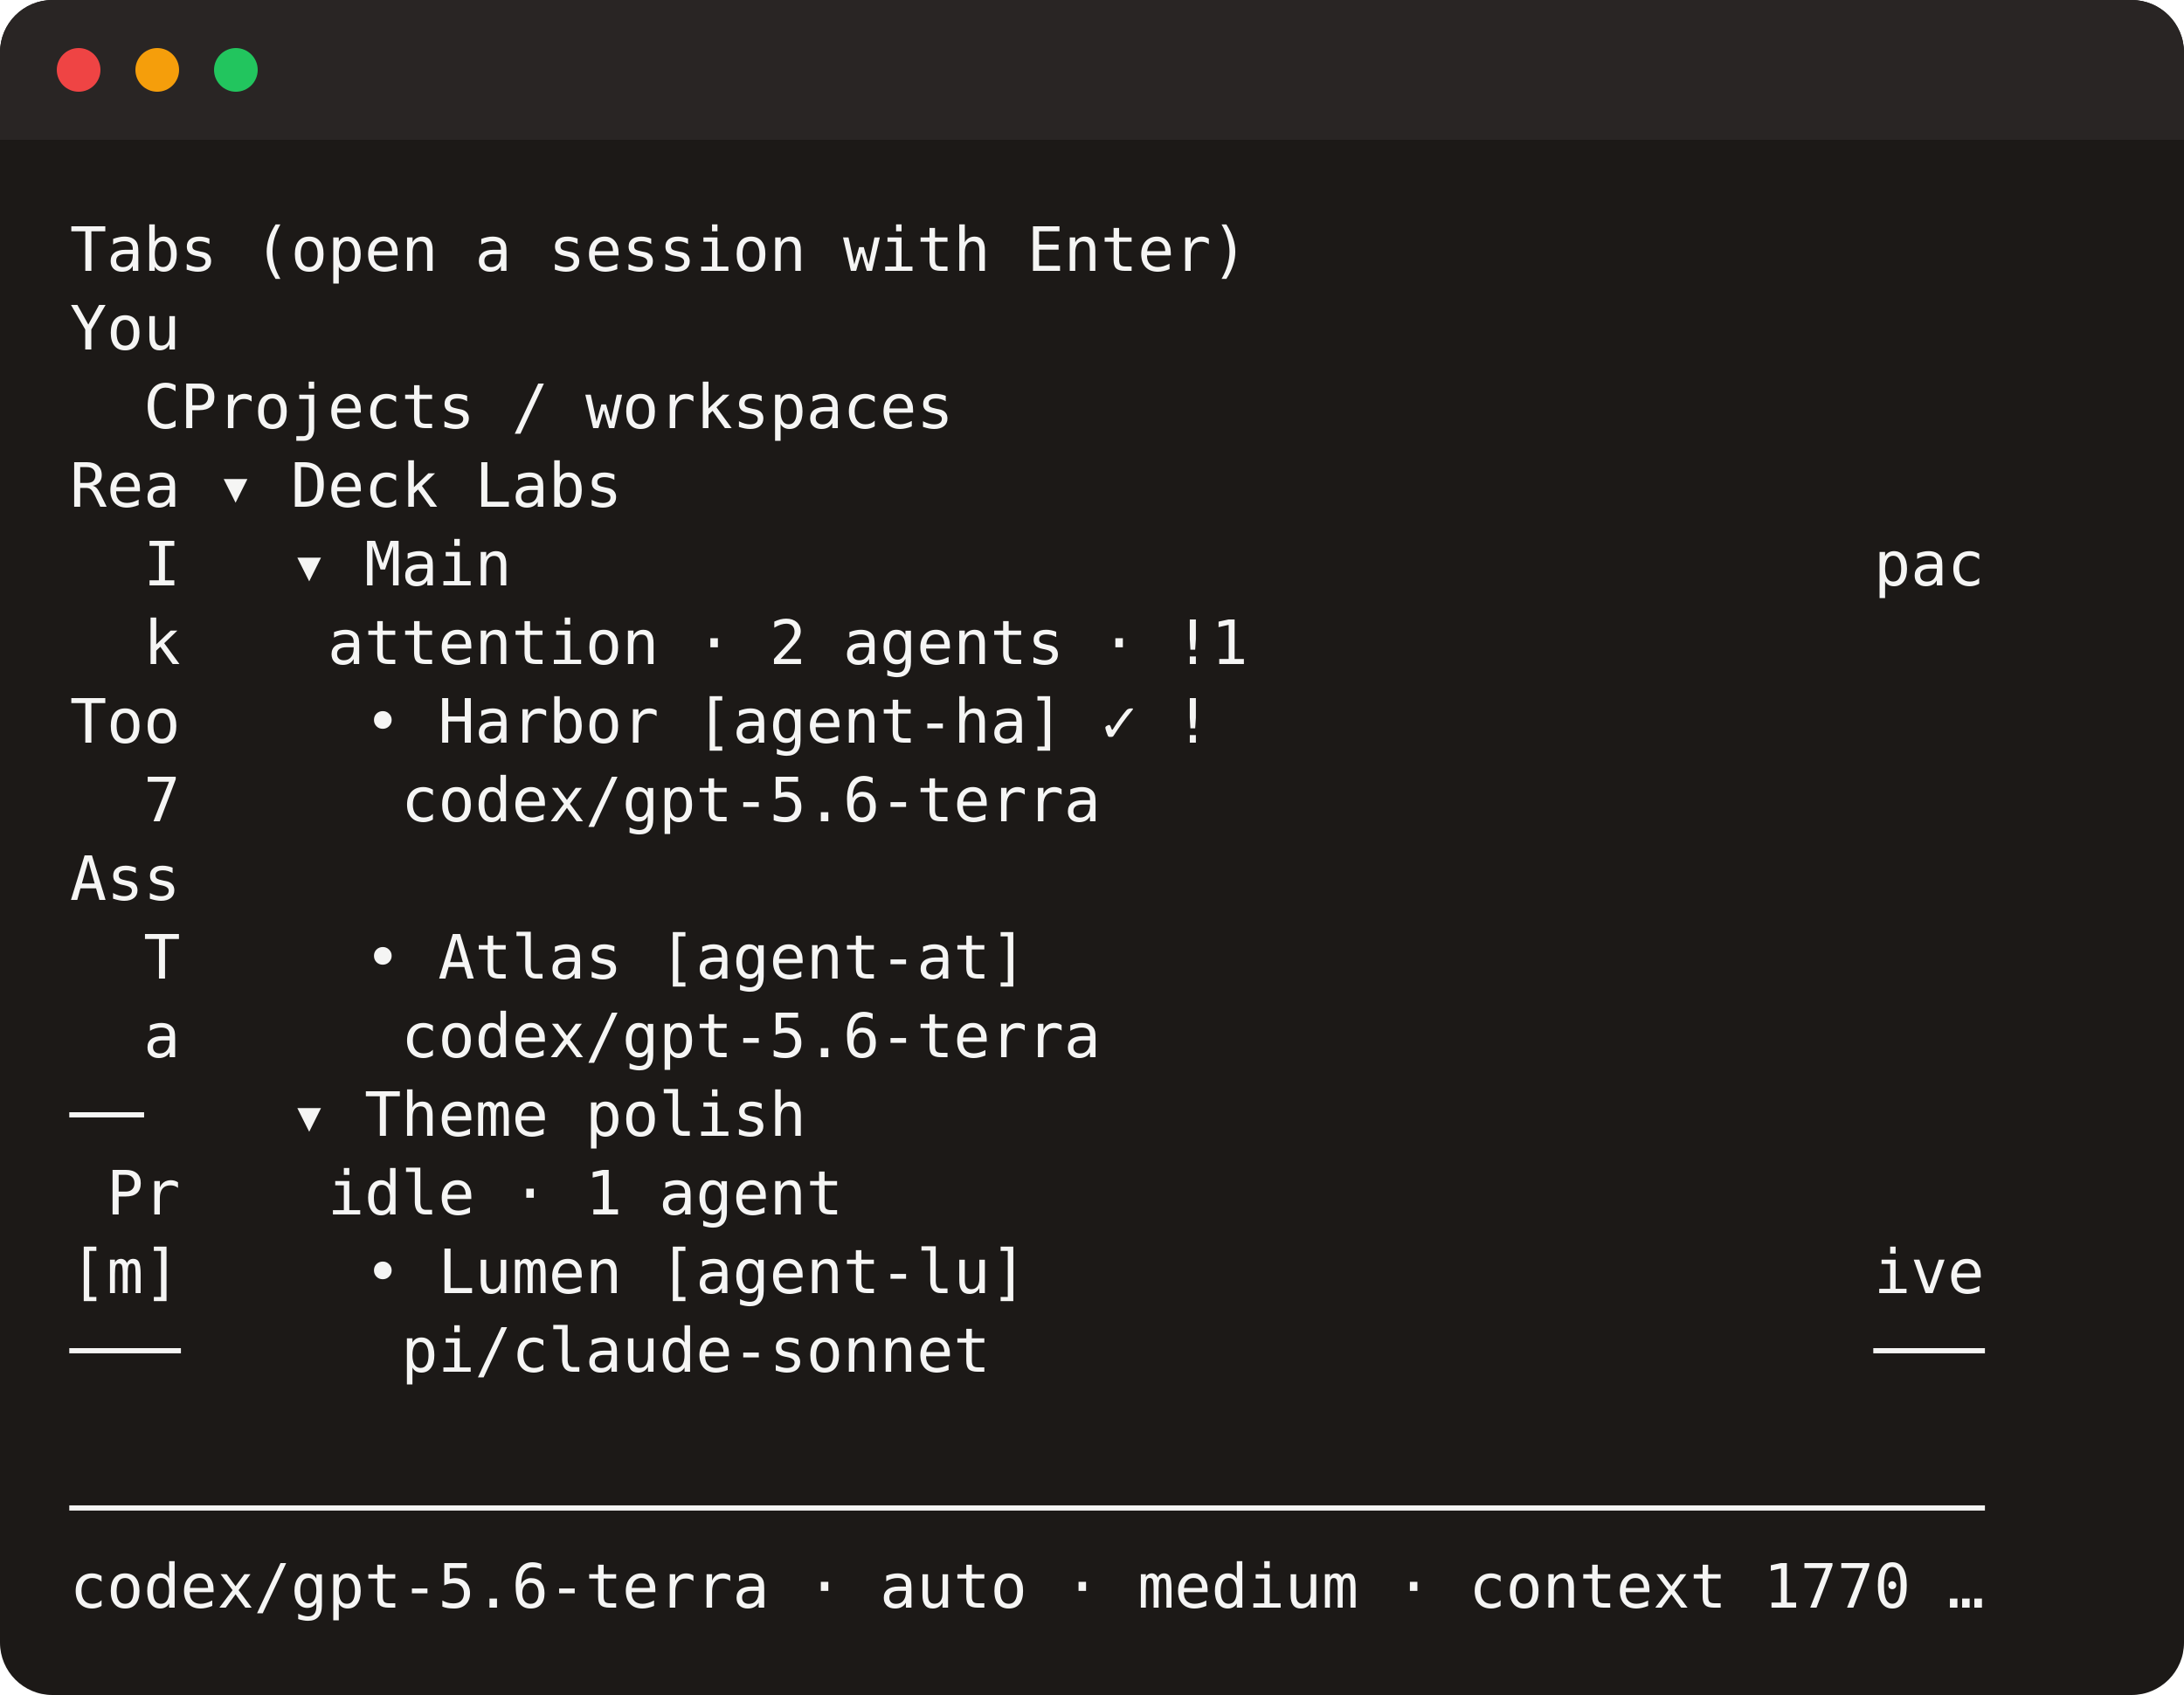
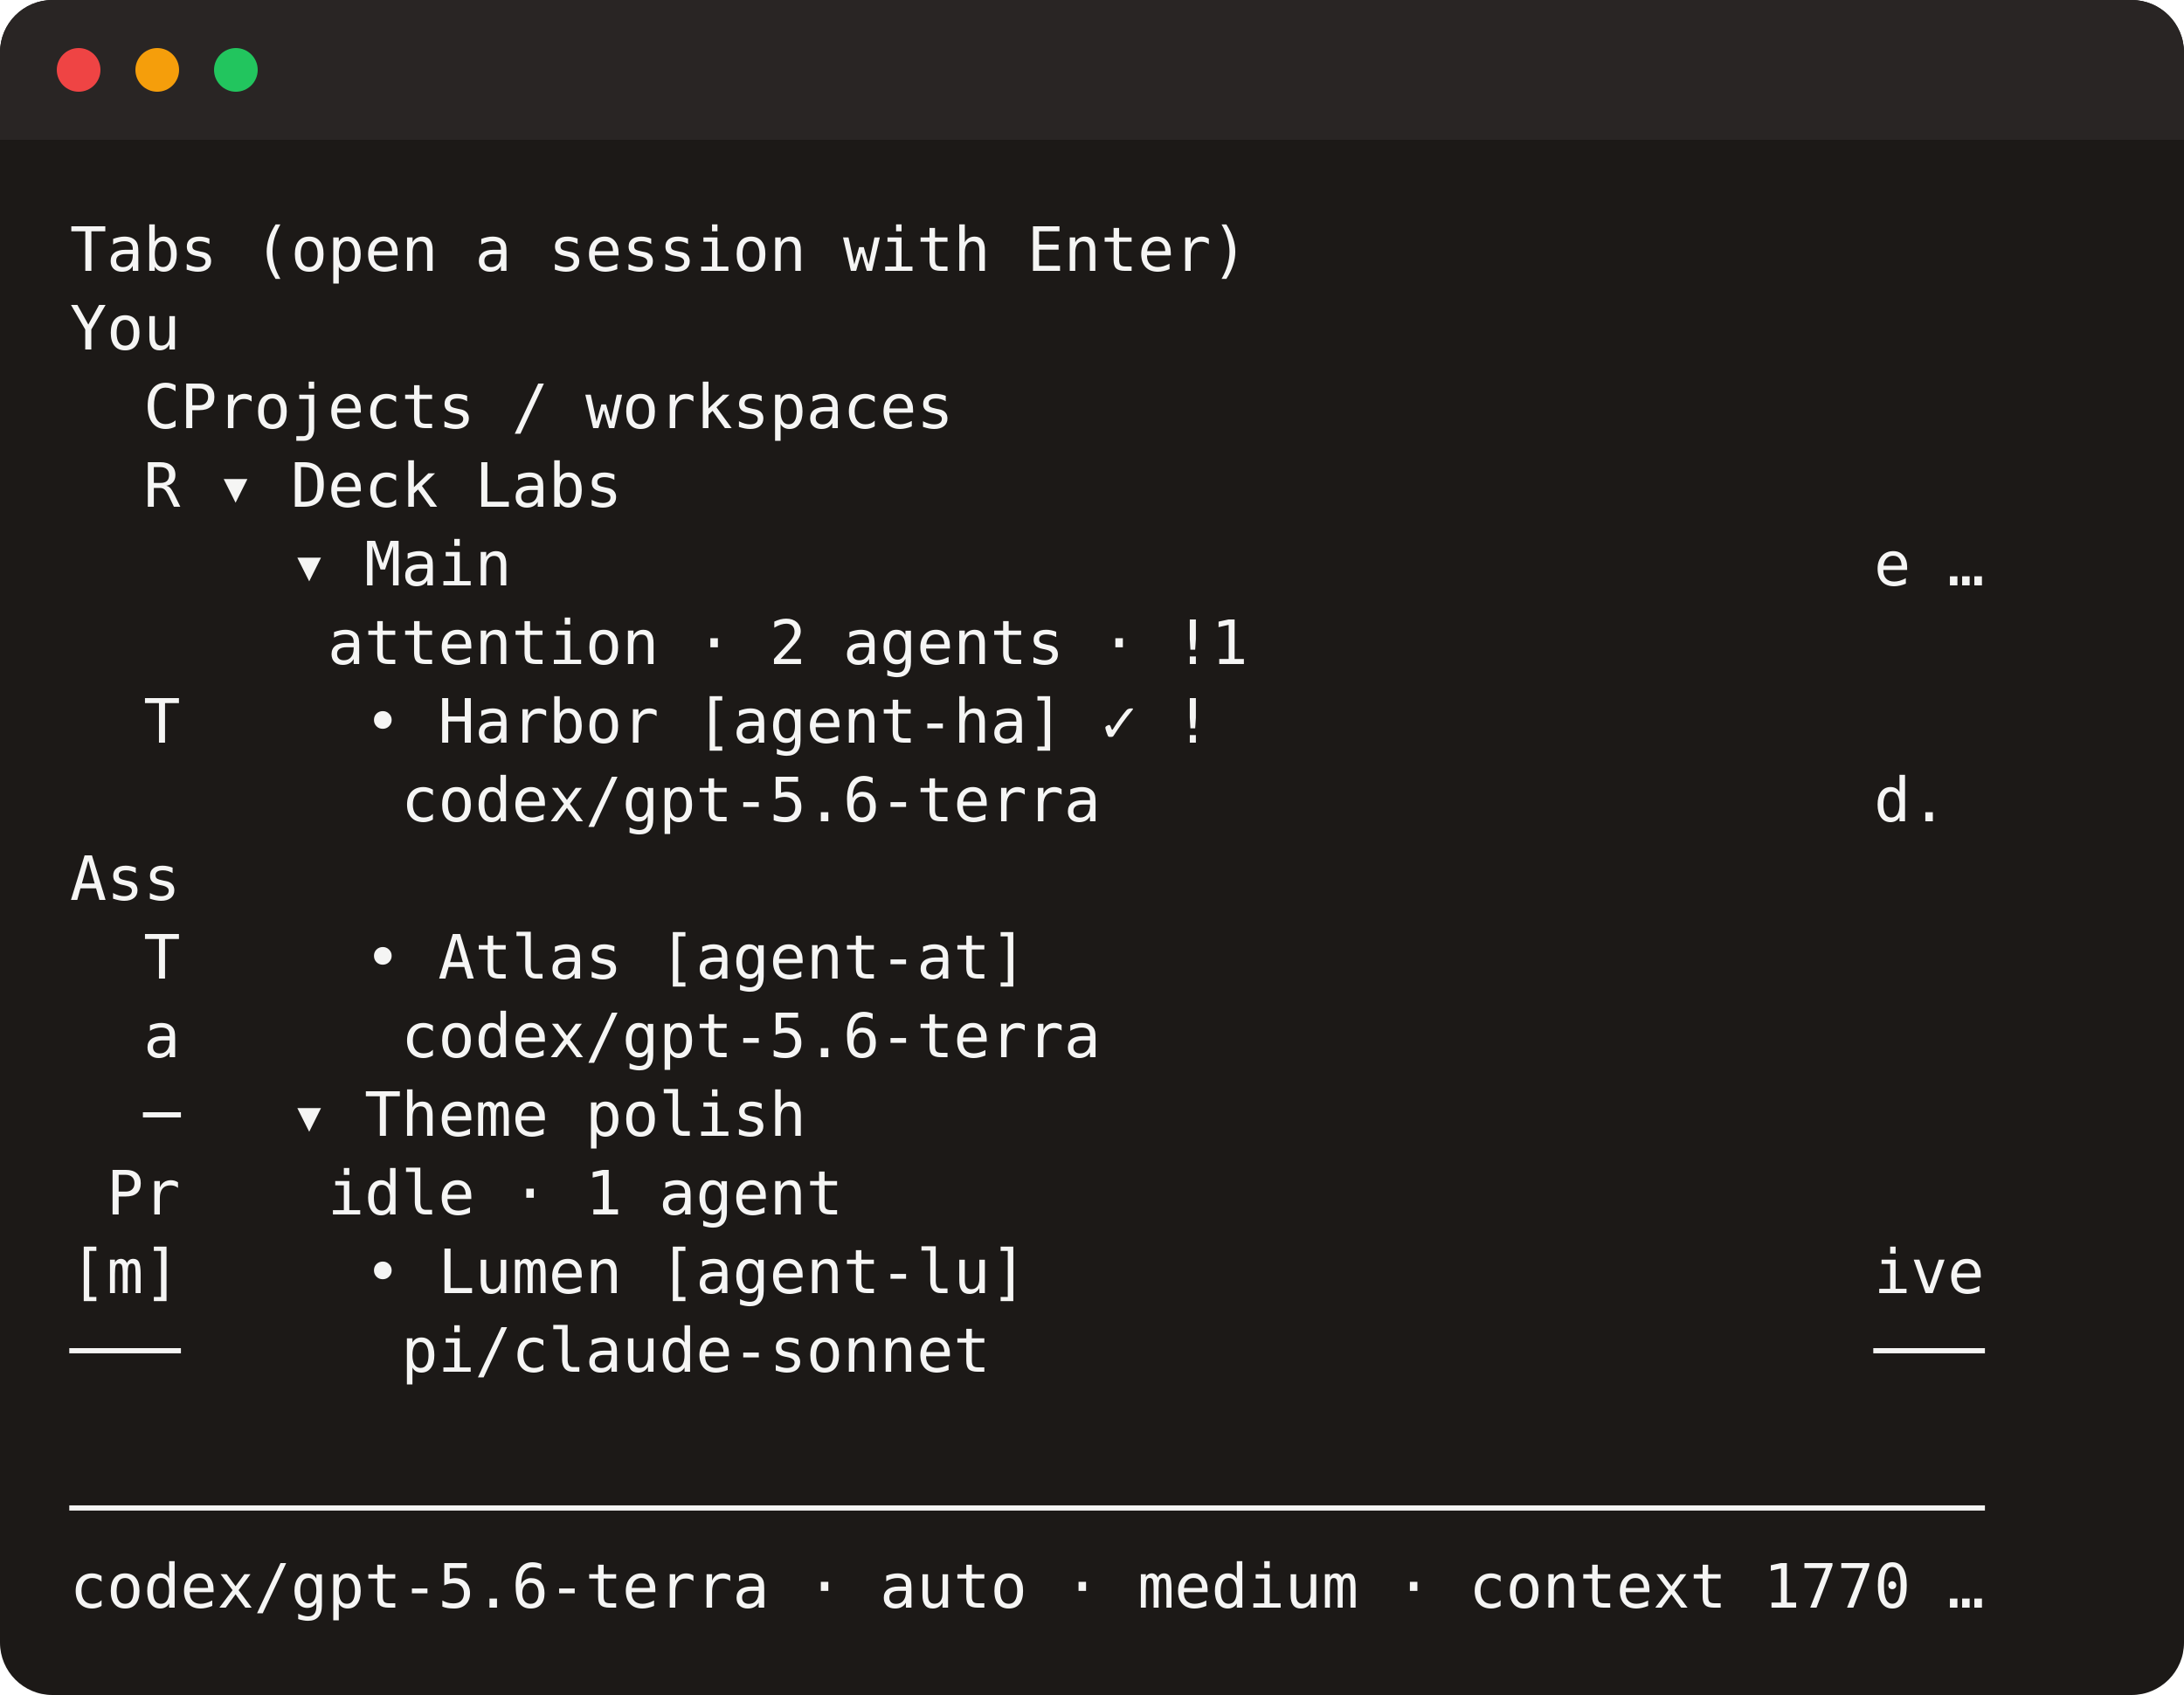
<svg xmlns="http://www.w3.org/2000/svg" width="500" height="388" viewBox="0 0 500 388">
  <rect width="500" height="388" rx="12" fill="#1c1917" />
  <rect width="500" height="32" rx="12" fill="#292524" />
  <rect y="20" width="500" height="12" fill="#292524" />
  <circle cx="18" cy="16" r="5" fill="#ef4444" />
  <circle cx="36" cy="16" r="5" fill="#f59e0b" />
  <circle cx="54" cy="16" r="5" fill="#22c55e" />
  <g fill="#f5f5f4" font-family="SFMono-Regular, Menlo, Consolas, monospace" font-size="14" xml:space="preserve">
    <text x="16" y="62">Tabs (open a session with Enter)</text>
    <text x="16" y="80">You</text>
    <text x="16" y="98">  CProjects / workspaces                            </text>
-     <text x="16" y="116">Rea ▾ Deck Labs                                     </text>
-     <text x="16" y="134">  I   ▾ Main                                     pac</text>
-     <text x="16" y="152">  k    attention · 2 agents · !1                    </text>
-     <text x="16" y="170">Too     • Harbor [agent-ha] ✓ !                     </text>
-     <text x="16" y="188">  7      codex/gpt-5.6-terra                        </text>
+     <text x="16" y="116">  R ▾ Deck Labs                                     </text>
+     <text x="16" y="134">      ▾ Main                                     e …</text>
+     <text x="16" y="152">       attention · 2 agents · !1                    </text>
+     <text x="16" y="170">  T     • Harbor [agent-ha] ✓ !                     </text>
+     <text x="16" y="188">         codex/gpt-5.6-terra                     d. </text>
    <text x="16" y="206">Ass                                                 </text>
    <text x="16" y="224">  T     • Atlas [agent-at]                          </text>
    <text x="16" y="242">  a      codex/gpt-5.6-terra                        </text>
-     <text x="16" y="260">──    ▾ Theme polish                                </text>
+     <text x="16" y="260">  ─   ▾ Theme polish                                </text>
    <text x="16" y="278"> Pr    idle · 1 agent                               </text>
    <text x="16" y="296">[m]     • Lumen [agent-lu]                       ive</text>
    <text x="16" y="314">───      pi/claude-sonnet                        ───</text>
    <text x="16" y="332">                                                    </text>
    <text x="16" y="350">────────────────────────────────────────────────────</text>
    <text x="16" y="368">codex/gpt-5.6-terra · auto · medium · context 1770 …</text>
  </g>
</svg>
